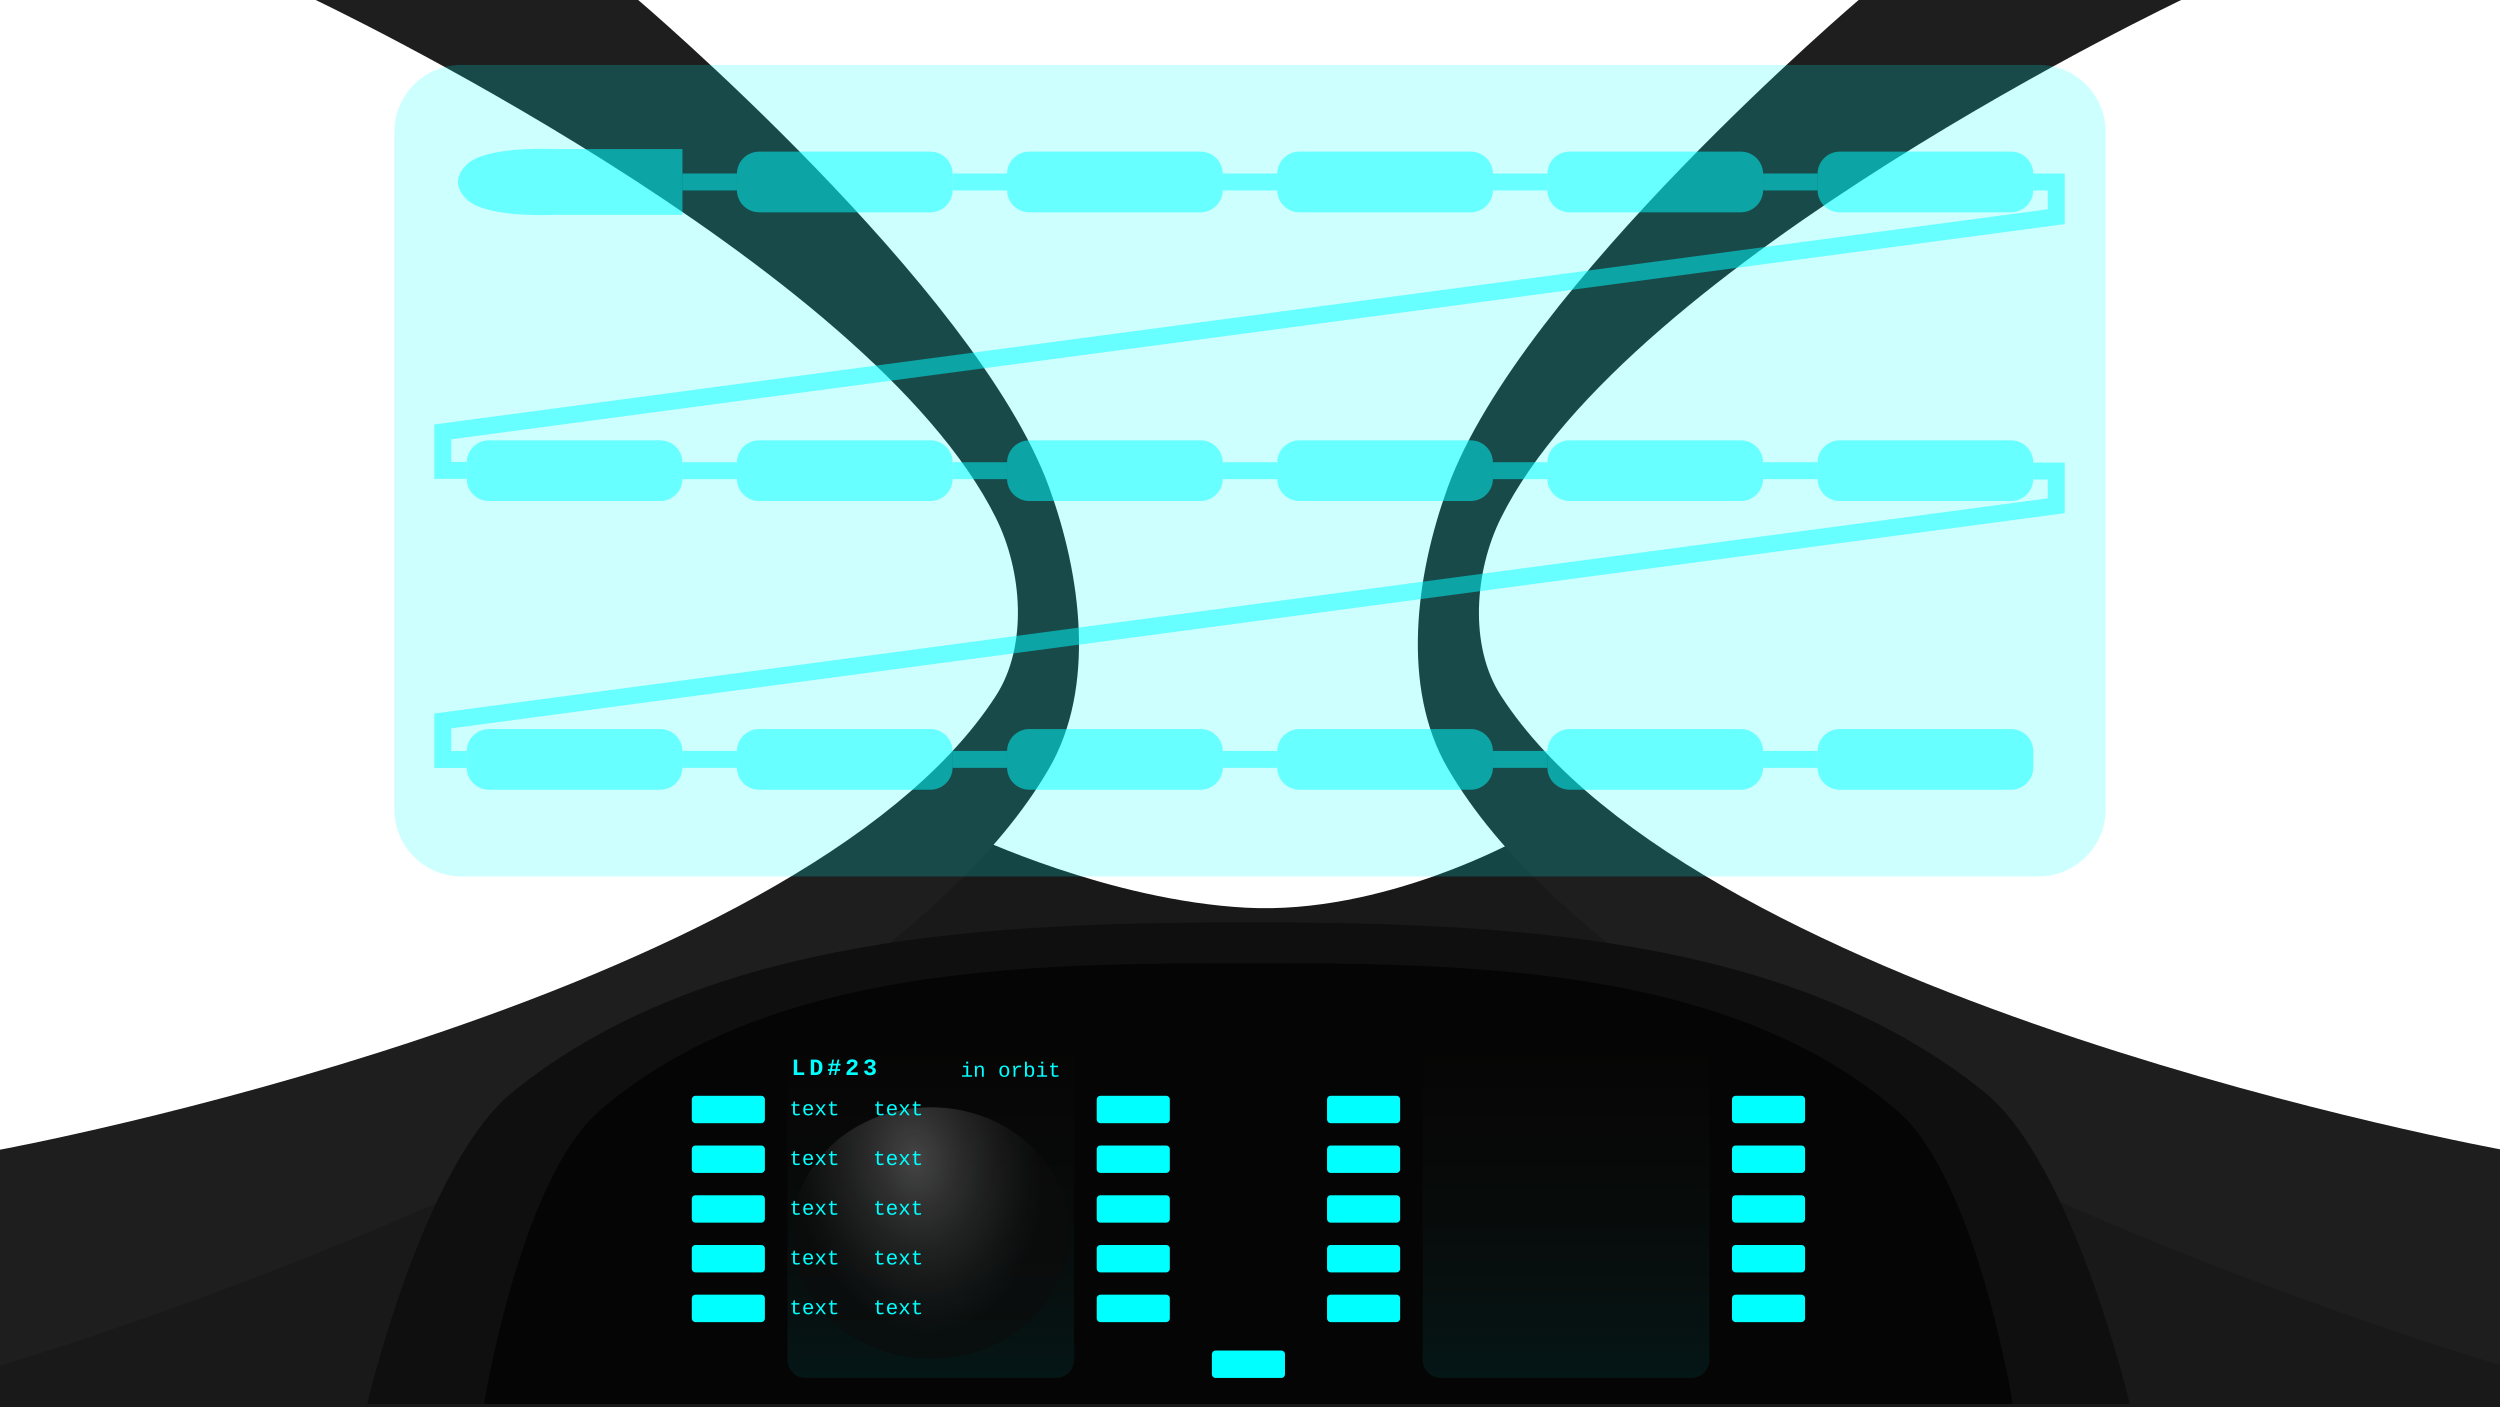
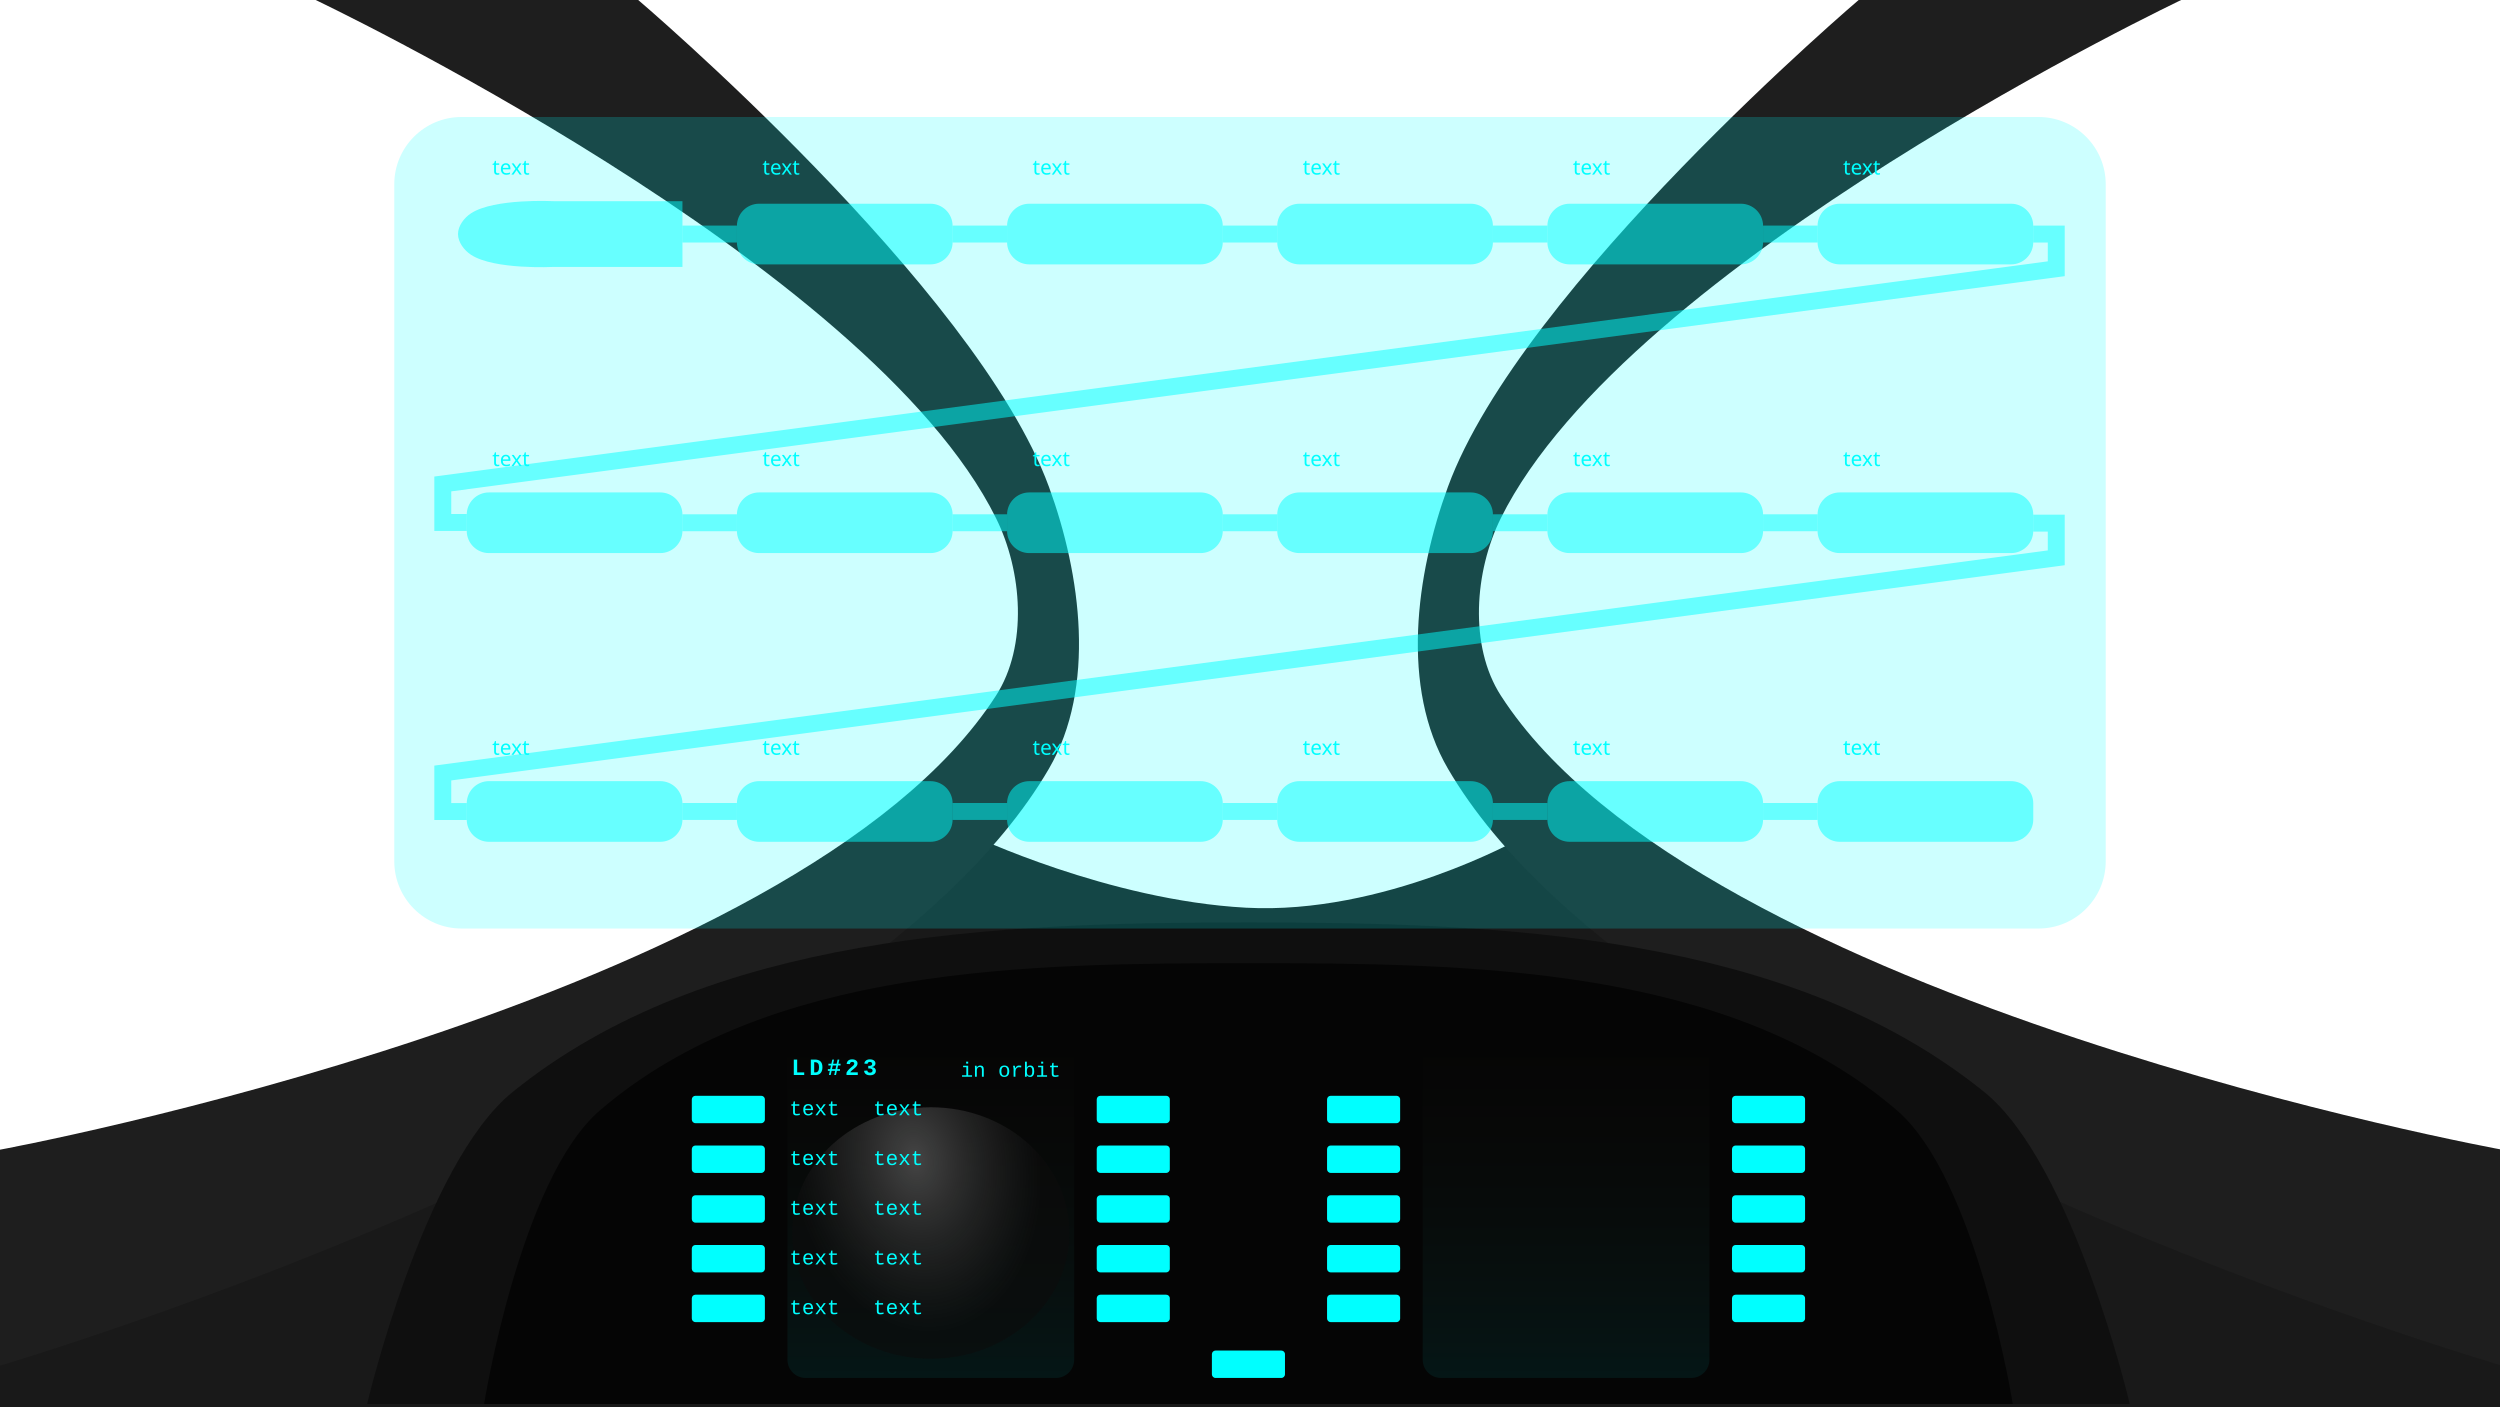
<svg xmlns="http://www.w3.org/2000/svg" xmlns:xlink="http://www.w3.org/1999/xlink" width="1920" height="1080" id="svg2" version="1.1">
  <defs id="defs4">
    <linearGradient id="linearGradient4623">
      <stop style="stop-color:#01ffff;stop-opacity:0.065;" offset="0" id="stop4625" />
      <stop style="stop-color:#908950;stop-opacity:0;" offset="1" id="stop4627" />
    </linearGradient>
    <linearGradient id="linearGradient4251">
      <stop style="stop-color:#000000;stop-opacity:0;" offset="0" id="stop4253" />
      <stop style="stop-color:#000000;stop-opacity:1;" offset="1" id="stop4255" />
    </linearGradient>
    <linearGradient id="linearGradient4205">
      <stop style="stop-color:#c5bd7b;stop-opacity:0;" offset="0" id="stop4207" />
      <stop id="stop4213" offset="0.92" style="stop-color:#c5bd7b;stop-opacity:0;" />
      <stop style="stop-color:#c5bd7b;stop-opacity:1;" offset="0.96" id="stop4215" />
      <stop style="stop-color:#c5bd7b;stop-opacity:0;" offset="1" id="stop4209" />
    </linearGradient>
    <linearGradient id="linearGradient3907">
      <stop style="stop-color:#454545;stop-opacity:1;" offset="0" id="stop3909" />
      <stop style="stop-color:#0c0c0c;stop-opacity:0.618;" offset="1" id="stop3911" />
    </linearGradient>
    <linearGradient id="linearGradient3839">
      <stop style="stop-color:#000000;stop-opacity:1;" offset="0" id="stop3841" />
      <stop style="stop-color:#545454;stop-opacity:1;" offset="1" id="stop3843" />
    </linearGradient>
    <linearGradient id="linearGradient3829">
      <stop style="stop-color:#fffeaf;stop-opacity:1;" offset="0" id="stop3831" />
      <stop id="stop3837" offset="0.773" style="stop-color:#fffeab;stop-opacity:1;" />
      <stop style="stop-color:#fffc29;stop-opacity:0.088;" offset="1" id="stop3833" />
    </linearGradient>
    <linearGradient id="linearGradient3801">
      <stop style="stop-color:#dfd862;stop-opacity:1;" offset="0" id="stop3803" />
      <stop style="stop-color:#000000;stop-opacity:1;" offset="1" id="stop3805" />
    </linearGradient>
    <radialGradient xlink:href="#linearGradient3801-5" id="radialGradient3811-3" cx="735.723" cy="386.787" fx="735.723" fy="386.787" r="280.822" gradientUnits="userSpaceOnUse" gradientTransform="matrix(0.6125018,-1.069118,1.249326,0.7157436,-461.1254,820.8164)" />
    <linearGradient id="linearGradient3801-5">
      <stop style="stop-color:#dfd862;stop-opacity:1;" offset="0" id="stop3803-5" />
      <stop style="stop-color:#000000;stop-opacity:1;" offset="1" id="stop3805-0" />
    </linearGradient>
    <radialGradient xlink:href="#linearGradient4205" id="radialGradient4211" cx="583.868" cy="581.122" fx="583.868" fy="581.122" r="280.822" gradientUnits="userSpaceOnUse" />
    <radialGradient xlink:href="#linearGradient3801-56" id="radialGradient3811-7" cx="735.723" cy="386.787" fx="735.723" fy="386.787" r="280.822" gradientUnits="userSpaceOnUse" gradientTransform="matrix(0.6125018,-1.069118,1.249326,0.7157436,-461.1254,820.8164)" />
    <linearGradient id="linearGradient3801-56">
      <stop style="stop-color:#dfd862;stop-opacity:1;" offset="0" id="stop3803-3" />
      <stop style="stop-color:#000000;stop-opacity:1;" offset="1" id="stop3805-7" />
    </linearGradient>
    <radialGradient xlink:href="#linearGradient4251" id="radialGradient4297" gradientUnits="userSpaceOnUse" gradientTransform="matrix(0.8300282,-0.5668098,0.5100089,0.7468497,-244.4041,397.5394)" cx="590.145" cy="435.201" fx="590.145" fy="435.201" r="280.822" />
    <radialGradient xlink:href="#linearGradient3829" id="radialGradient4299" gradientUnits="userSpaceOnUse" gradientTransform="matrix(1,0,0,1.02058,0,0.01414005)" cx="-179.571" cy="-0.687" fx="-179.571" fy="-0.687" r="208.38" />
    <linearGradient xlink:href="#linearGradient4623-5" id="linearGradient4629-0" x1="595.388" y1="1032.428" x2="595.388" y2="850.23" gradientUnits="userSpaceOnUse" gradientTransform="translate(-356.3143,-4.0714122e-7)" />
    <linearGradient id="linearGradient4623-5">
      <stop style="stop-color:#00ffff;stop-opacity:0.065;" offset="0" id="stop4625-6" />
      <stop style="stop-color:#908950;stop-opacity:0;" offset="1" id="stop4627-0" />
    </linearGradient>
    <linearGradient xlink:href="#linearGradient4623" id="linearGradient4745" gradientUnits="userSpaceOnUse" gradientTransform="translate(-356.3143,-4.0714122e-7)" x1="595.388" y1="1032.428" x2="595.388" y2="850.23" />
    <linearGradient xlink:href="#linearGradient4623-5" id="linearGradient4747" gradientUnits="userSpaceOnUse" gradientTransform="translate(-356.3143,-4.0714122e-7)" x1="595.388" y1="1032.428" x2="595.388" y2="850.23" />
    <linearGradient id="linearGradient3907-2">
      <stop style="stop-color:#454545;stop-opacity:1;" offset="0" id="stop3909-1" />
      <stop style="stop-color:#0c0c0c;stop-opacity:0.618;" offset="1" id="stop3911-2" />
    </linearGradient>
    <linearGradient xlink:href="#linearGradient4623-4" id="linearGradient4745-7" gradientUnits="userSpaceOnUse" gradientTransform="translate(-356.3143,-4.0714122e-7)" x1="595.388" y1="1032.428" x2="595.388" y2="850.23" />
    <linearGradient id="linearGradient4623-4">
      <stop style="stop-color:#00ffff;stop-opacity:0.065;" offset="0" id="stop4625-0" />
      <stop style="stop-color:#908950;stop-opacity:0;" offset="1" id="stop4627-8" />
    </linearGradient>
    <linearGradient id="linearGradient3907-2-3">
      <stop style="stop-color:#454545;stop-opacity:1;" offset="0" id="stop3909-1-2" />
      <stop style="stop-color:#0c0c0c;stop-opacity:0.618;" offset="1" id="stop3911-2-9" />
    </linearGradient>
    <radialGradient xlink:href="#linearGradient3907-2-3-4" id="radialGradient4323-4-2-3" gradientUnits="userSpaceOnUse" gradientTransform="matrix(0.5852774,-0.6163432,0.6898298,0.6550599,-359.764,421.7046)" cx="309.559" cy="671.099" fx="309.559" fy="671.099" r="72.226" />
    <linearGradient id="linearGradient3907-2-3-4">
      <stop style="stop-color:#454545;stop-opacity:1;" offset="0" id="stop3909-1-2-6" />
      <stop style="stop-color:#0c0c0c;stop-opacity:0.618;" offset="1" id="stop3911-2-9-9" />
    </linearGradient>
    <linearGradient y2="850.23" x2="595.388" y1="1032.428" x1="595.388" gradientTransform="translate(-356.3143,-4.0714122e-7)" gradientUnits="userSpaceOnUse" id="linearGradient4821-1" xlink:href="#linearGradient4623-4-6" />
    <linearGradient id="linearGradient4623-4-6">
      <stop style="stop-color:#00ffff;stop-opacity:0.065;" offset="0" id="stop4625-0-5" />
      <stop style="stop-color:#908950;stop-opacity:0;" offset="1" id="stop4627-8-4" />
    </linearGradient>
    <linearGradient y2="850.23" x2="595.388" y1="1032.428" x1="595.388" gradientTransform="translate(-356.3143,-4.0714122e-7)" gradientUnits="userSpaceOnUse" id="linearGradient4946" xlink:href="#linearGradient4623-4-6" />
    <radialGradient xlink:href="#linearGradient4205" id="radialGradient5015" gradientUnits="userSpaceOnUse" cx="583.868" cy="581.122" fx="583.868" fy="581.122" r="280.822" />
    <filter id="filter5031" x="-0.105" width="1.21" y="-0.14" height="1.279">
      <feGaussianBlur stdDeviation="29.223" id="feGaussianBlur5033" />
    </filter>
    <filter id="filter5037" x="-0.131" width="1.262" y="-0.111" height="1.221">
      <feGaussianBlur stdDeviation="28.399" id="feGaussianBlur5039" />
    </filter>
    <filter id="filter5043" x="-0.102" width="1.204" y="-0.146" height="1.292">
      <feGaussianBlur stdDeviation="30.009" id="feGaussianBlur5045" />
    </filter>
    <filter id="filter5049" x="-0.15" width="1.299" y="-0.1" height="1.2">
      <feGaussianBlur stdDeviation="31.626" id="feGaussianBlur5051" />
    </filter>
    <radialGradient xlink:href="#linearGradient3907-2-3-4" id="radialGradient5861" gradientUnits="userSpaceOnUse" gradientTransform="matrix(0.5852774,-0.6163432,0.6898298,0.6550599,-359.764,421.7046)" cx="309.559" cy="671.099" fx="309.559" fy="671.099" r="72.226" />
    <radialGradient xlink:href="#linearGradient3907-2-3-4" id="radialGradient5875" gradientUnits="userSpaceOnUse" gradientTransform="matrix(0.5852774,-0.6163432,0.6898298,0.6550599,-359.764,421.7046)" cx="309.559" cy="671.099" fx="309.559" fy="671.099" r="72.226" />
    <radialGradient xlink:href="#linearGradient3907-2-3-4" id="radialGradient5889" gradientUnits="userSpaceOnUse" gradientTransform="matrix(0.5852774,-0.6163432,0.6898298,0.6550599,-359.764,421.7046)" cx="309.559" cy="671.099" fx="309.559" fy="671.099" r="72.226" />
  </defs>
  <g id="layer2" transform="translate(0,312)" style="display:none">
    <g id="planet">
      <path transform="matrix(2.174671,0,0,2.174671,-321.1495,-589.9216)" d="m 864.691,581.122 a 280.822,280.822 0 1 1 -561.645,0 280.822,280.822 0 1 1 561.645,0 z" id="surface" style="fill:#908950;fill-opacity:1;fill-rule:nonzero;stroke:none" />
      <path transform="matrix(2.273364,0,0,2.273364,-378.7734,-647.2745)" d="m 864.691,581.122 a 280.822,280.822 0 1 1 -561.645,0 280.822,280.822 0 1 1 561.645,0 z" id="atmosphere" style="fill:url(#radialGradient5015);fill-opacity:1;fill-rule:nonzero;stroke:none" />
      <g id="surfaceshade">
        <path transform="translate(0,-312)" id="path5029" d="M 985.714,725.714 C 1011.393,680.993 1088.546,733.694 1140,737.143 c 47.598,3.191 115.092,47.364 142.857,8.571 26.351,-36.817 -20.989,-92.198 -51.428,-125.714 -41.243,-45.412 -102.156,-76.843 -162.857,-85.714 -58.586,-8.562 -124.668,1.979 -174.286,34.286 -38.969,25.373 -60.706,71.976 -80,114.286 -21.181,46.446 -11.992,104.149 -37.143,148.571 -9.954,17.581 -27.194,30.096 -42.857,42.857 -33.585,27.362 -95.441,30.146 -108.571,71.429 -7.13,22.416 7.775,50.5 25.714,65.714 24.502,20.781 62.703,25.892 94.286,20 25.708,-4.796 45.225,-26.606 65.714,-42.857 23.749,-18.836 41.951,-44.039 65.714,-62.857 17.81,-14.103 37.063,-26.517 57.143,-37.143 28.297,-14.974 57.186,-30.828 88.571,-37.143 50.418,-10.144 141.019,49.688 154.286,0 11.336,-42.457 -74.025,-48.103 -114.286,-65.714 -14.627,-6.398 -32.868,-4.807 -45.714,-14.286 -14.88,-10.979 -40.636,-29.678 -31.429,-45.714 z" style="fill:#ddd8b3;fill-opacity:0.196;stroke:none;filter:url(#filter5031)" />
        <path transform="translate(0,-312)" id="path5035" d="m 597.143,1248.571 c -3.476,37.984 -22.99,80.279 -5.714,114.286 16.51,32.499 61.926,38.59 91.429,60 19.742,14.326 33.152,41.302 57.143,45.714 27.548,5.066 53.441,-16.815 80,-25.714 41.125,-13.78 80.094,-35.612 122.857,-42.857 36.621,-6.204 79.157,18.389 111.429,0 25.97,-14.798 36.516,-48.703 45.714,-77.143 3.237,-10.009 6.438,-21.537 2.857,-31.428 -6.878,-18.996 -25.187,-33.063 -42.857,-42.857 -22.227,-12.319 -51.282,-6.343 -74.286,-17.143 -22.76,-10.685 -43.313,-26.906 -60,-45.714 -24.933,-28.102 -43.608,-62.098 -57.143,-97.143 -8.412,-21.78 -7.271,-46.302 -14.286,-68.571 -15.253,-48.426 -22.241,-106.059 -60,-140 C 775.018,862.681 743.252,845.716 720,857.143 c -14.606,7.178 -16.004,29.48 -17.143,45.714 -2.458,35.036 18.001,68.072 22.857,102.857 4.485,32.125 18.127,67.175 5.714,97.143 -13.166,31.786 -49.907,47.55 -77.143,68.572 -16.31,12.588 -40.525,16.804 -51.429,34.286 -7.627,12.229 -4.401,28.505 -5.714,42.857 z" style="fill:#ddd8b3;fill-opacity:0.196;stroke:none;filter:url(#filter5037)" />
        <path transform="translate(0,-312)" id="path5041" d="m 518.571,604.286 0,0 c 0,0 -50.769,37.596 -72.857,60 -10.704,10.856 -19.725,23.298 -28.571,35.714 -12.418,17.431 -29.101,33.521 -34.286,54.286 -6.246,25.017 -2.363,52.656 5.714,77.143 10.057,30.487 28.47,58.99 51.429,81.429 9.929,9.704 21.895,22.754 35.714,21.429 31.217,-2.994 67.597,-31.589 70,-62.857 2.593,-33.74 -63.571,-44.739 -64.286,-78.571 C 480.976,771.433 506.248,757.862 520,741.429 c 18.38,-21.963 34.661,-47.094 58.571,-62.857 27.038,-17.824 60.791,-22.363 91.429,-32.857 42.169,-14.444 82.617,-39.359 127.143,-41.429 15.117,-0.703 29.187,8.971 44.286,10 27.657,1.885 57.031,2.932 82.857,-7.143 24.668,-9.623 41.301,-33.194 62.857,-48.571 32.471,-23.164 101.72,-25.865 100,-65.714 -1.167,-27.034 -45.904,-29.589 -71.429,-38.571 -22.378,-7.876 -46.276,-12.863 -70,-12.857 -55.199,0.014 -115.884,1.009 -162.857,30 -22.855,14.106 -28.642,46.281 -48.571,64.286 -11.575,10.457 -24.849,20.577 -40,24.286 -28.275,6.922 -58.136,-3.264 -87.143,-5.714 -13.834,-1.169 -28.517,-9.388 -41.429,-4.286 -22.289,8.807 -47.143,54.286 -47.143,54.286 z" style="fill:#ddd8b3;fill-opacity:0.196;stroke:none;filter:url(#filter5043)" />
        <path transform="translate(0,-312)" id="path5047" d="m 1072.857,1031.429 c 21.439,45.91 -68.397,92.373 -55.714,141.429 8.806,34.06 61.281,38.303 81.428,67.143 15.611,22.346 9.669,56.22 27.143,77.143 22.83,27.336 57.263,51.617 92.857,52.857 53.853,1.876 102.196,-38.223 145.714,-70 38.63,-28.207 69.107,-66.605 98.571,-104.286 13.588,-17.378 30.761,-34.218 35.714,-55.714 5.491,-23.829 11.266,-58.559 -8.571,-72.857 -20.91,-15.072 -55.287,-0.01 -75.714,15.714 -24.472,18.832 -16.358,64.829 -41.429,82.857 -24.986,17.968 -64.692,28.1 -91.428,12.857 -26.89,-15.33 -43.755,-55.825 -35.714,-85.714 14.3,-53.159 83.532,-72.864 131.429,-100 29.005,-16.433 69.166,-13.69 92.857,-37.143 12.443,-12.318 18.311,-31.144 20,-48.571 3.513,-36.252 -11.283,-72.163 -21.429,-107.143 -1.847,-6.37 -4.014,-12.723 -7.143,-18.571 -15.955,-29.823 -34.212,-59.393 -58.572,-82.857 -37.67,-36.285 -80.235,-74.997 -131.429,-85.714 -17.011,-3.561 -34.494,4.664 -51.429,8.571 -44.043,10.163 -115.909,-4.377 -130,38.571 -6.146,18.732 17.691,39.154 35.714,47.143 29.718,13.173 64.748,-5.872 97.143,-8.571 24.276,-2.023 50.261,-14.817 72.857,-5.714 26.594,10.713 53.193,35.889 57.143,64.286 4.372,31.431 -23.495,59.534 -41.428,85.714 -11.043,16.122 -20.852,38.959 -40,42.857 -32.17,6.549 -60.548,-54.504 -90,-40 -27.25,13.42 -0.665,66.401 -21.429,88.571 -10.913,11.652 -30.503,9.437 -45.714,14.286 -38.165,12.165 -90.742,4.736 -114.286,37.143 -4.198,5.779 -4.177,15.634 0,21.429 14.968,20.767 62.026,1.091 72.857,24.286 z" style="fill:#ddd8b3;fill-opacity:0.196;stroke:none;filter:url(#filter5049)" />
      </g>
      <path transform="matrix(2.336169,0,0,2.336169,-415.4432,-683.7718)" d="m 864.691,581.122 a 280.822,280.822 0 1 1 -561.645,0 280.822,280.822 0 1 1 561.645,0 z" id="planetshade" style="fill:url(#radialGradient4297);fill-opacity:1;fill-rule:nonzero;stroke:none" />
    </g>
    <path style="fill:url(#radialGradient4299);fill-opacity:1;fill-rule:nonzero;stroke:none" id="sun" d="m 13.891,74.442 c -2.712,7.878 -15.572,49.318 -20.692,56.428 -5.12,7.11 1.727,-12.317 -4.378,-6.044 -6.105,6.274 -30.858,17.03 -37.499,22.909 -6.641,5.879 -10.188,27.303 -17.42,32.494 -7.232,5.19 -20.202,-7.533 -27.771,-3.018 -7.569,4.515 -27.758,-1.945 -35.947,0.565 -8.189,2.51 -21.461,37.304 -29.838,38.435 -8.377,1.131 -9.657,-28.446 -18.258,-29.291 -8.601,-0.846 -19.199,5.609 -27.813,4.478 -8.615,-1.132 -26.988,8.055 -35.301,5.731 -8.313,-2.324 -11.024,-12.568 -19.42,-15.232 -8.396,-2.665 -3.532,-9.613 -11.503,-13.099 -7.971,-3.486 -25.585,3.155 -32.143,-2.707 -6.558,-5.862 -8.822,-23.937 -15.536,-29.436 -6.714,-5.499 -23.986,-1.158 -28.148,-8.358 -4.162,-7.2 -8.954,-17.029 -12.448,-24.698 -3.494,-7.669 -2.288,-18.417 -4.644,-26.902 -2.356,-8.485 -22.605,-22.676 -24.661,-30.76 -2.055,-8.084 1.527,-12.328 1.197,-20.815 -0.33,-8.488 3.77,-37.168 3.276,-45.495 -0.494,-8.327 10.965,-24.18 12.486,-32.591 1.521,-8.41 -0.014,-4.422 2.922,-12.405 2.936,-7.983 4.371,-30.141 8.172,-38.089 3.801,-7.948 20.449,-5.354 24.712,-12.786 4.263,-7.432 -20.388,-9.081 -14.539,-15.001 5.849,-5.92 49.454,-28.292 55.077,-34.423 5.623,-6.131 -14.071,-14.187 -7.586,-19.515 6.486,-5.328 28.413,8.986 35.961,5.095 7.548,-3.891 34.452,-4.632 43.149,-6.245 8.697,-1.613 -9.701,-10.757 -1.389,-12.179 8.312,-1.422 33.461,-15.839 42.181,-15.955 8.719,-0.116 27.873,4.796 36.263,5.061 8.39,0.265 1.536,10.101 9.817,12.127 8.281,2.026 34.462,-10.07 42.084,-6.417 7.621,3.653 29.319,25.407 36.725,30.148 7.406,4.741 1.891,-2.281 8.889,3.059 6.998,5.34 27.456,3.928 33.534,10.203 6.078,6.275 -5.776,39.844 -0.925,46.921 4.851,7.076 28.904,2.204 33.483,9.676 4.578,7.472 -3.972,6.232 0.081,13.96 4.053,7.728 -9.331,17.7 -6.92,25.697 2.411,7.996 10.712,26.338 11.201,34.939 0.489,8.601 -0.054,31.297 -0.652,39.771 -0.599,8.474 13.781,29.869 11.824,38.382 -1.957,8.513 -9.878,-8.891 -12.204,-0.725 -2.326,8.166 -2.684,18.229 -5.396,26.107 z" transform="matrix(0.6106784,0,0,0.6106784,467.76,-201.7829)" />
  </g>
  <g id="layer1" transform="translate(0,27.63782)" style="display:inline">
    <path style="fill:#191919;fill-opacity:1;stroke:none" d="M -0.372,943.096 659.302,674.962 745.903,613.62 c 0,0 105.196,50.134 210.992,55.855 105.796,5.721 210.386,-53.049 210.386,-53.049 l 78.582,58.536 674.74,280.874 1.071,104.811 -1923.349,0 z" id="path3796" />
    <path style="fill:#1e1e1e;fill-opacity:1;stroke:none" d="m 240.33,-28.642 c 0,0 427.012,202.105 524.605,398.921 20.186,40.709 24.584,98.102 0,136.316 C 613.158,742.525 -0.937,855.5 -0.937,855.5 l 0,165.965 c 0,0 651.004,-191.393 806.506,-458.74 36.285,-62.382 24.797,-148.729 0,-216.502 C 749.3,192.429 488.509,-29.066 488.509,-29.066 z" id="path2989" />
    <path style="fill:#1e1e1e;fill-opacity:1;stroke:none" d="m 1677.264,-28.642 c 0,0 -427.012,202.105 -524.605,398.921 -20.186,40.709 -24.621,98.126 0,136.316 152.667,236.801 769.872,348.905 769.872,348.905 l 0,165.965 c 0,0 -654.136,-190.557 -810.506,-458.74 -36.351,-62.344 -24.797,-148.729 0,-216.502 56.269,-153.794 317.06,-375.289 317.06,-375.289 z" id="path2989-3" />
    <g id="g3919" transform="matrix(1.403256,0,0,1.403256,240.3303,-426.0992)">
      <g id="g3915">
        <path style="fill:#0f0f0f;fill-opacity:1;stroke:none" d="m 512,788.787 c -137.762,0 -295.648,6.156 -402.725,92.832 -48.812,39.512 -79.627,170.743 -79.627,170.743 l 964.705,0 c 0,0 -30.816,-131.232 -79.627,-170.743 C 807.648,794.943 649.762,788.787 512,788.787 z" id="path3863" />
        <path style="fill:#050505;fill-opacity:1;stroke:none" d="m 512,811.097 c -121.298,0 -262.808,1.537 -354.876,80.51 -43.726,37.506 -63.448,160.755 -63.448,160.755 l 836.648,0 c 0,0 -19.723,-123.249 -63.448,-160.755 C 774.808,812.634 633.298,811.097 512,811.097 z" id="path3863-7" />
      </g>
      <rect ry="2" rx="2" y="1023.11" x="492" height="15" width="40" id="menubutton" style="fill:#00ffff;fill-opacity:1;fill-rule:nonzero;stroke:none;display:inline" />
      <g id="leftdisplay" transform="translate(20.62273,2.512385)">
        <rect ry="10" rx="10" y="850.592" x="239.074" height="185.005" width="156.93" id="leftdisplayback" style="fill:url(#linearGradient4745);fill-opacity:1;fill-rule:nonzero;stroke:none" />
        <g id="spacedisplaymode" transform="translate(5.6716613e-6,3.9143887e-5)">
          <path style="fill:url(#radialGradient5889);fill-opacity:1;fill-rule:nonzero;stroke:none" id="path3905" d="m 364.665,698.299 c 0,26.221 -32.337,47.477 -72.226,47.477 -39.889,0 -72.226,-21.256 -72.226,-47.477 0,-26.221 32.337,-47.477 72.226,-47.477 39.889,0 72.226,21.256 72.226,47.477 z" transform="matrix(1.050801,0,0,1.449115,10.24432,-55.67172)" />
          <text id="text3925" y="869.796" x="241.226" style="font-size:12.827px;font-style:normal;font-variant:normal;font-weight:bold;font-stretch:normal;line-height:125%;letter-spacing:0px;word-spacing:0px;fill:#000000;fill-opacity:1;stroke:none;font-family:Courier New;-inkscape-font-specification:Courier New Bold" xml:space="preserve">
            <tspan style="font-size:12.827px;font-weight:bold;letter-spacing:2.102px;fill:#00ffff;-inkscape-font-specification:Courier New Bold" y="869.796" x="241.226" id="tspan3927">LD#23</tspan>
          </text>
          <text id="text3931" y="870.741" x="333.841" style="font-size:11.402px;font-style:normal;font-variant:normal;font-weight:normal;font-stretch:normal;line-height:125%;letter-spacing:0px;word-spacing:0px;fill:#000000;fill-opacity:1;stroke:none;font-family:Courier New;-inkscape-font-specification:Courier New" xml:space="preserve">
            <tspan style="font-size:11.402px;fill:#00ffff" y="870.741" x="333.841" id="tspan3933">in orbit</tspan>
          </text>
        </g>
        <g id="leftbuttons" transform="translate(-14.68396,-1.294853)" style="display:inline">
          <rect style="fill:#00ffff;fill-opacity:1;fill-rule:nonzero;stroke:none" id="leftleftbutton2" width="40" height="15" x="201.414" y="909.672" rx="2" ry="2" />
          <rect style="fill:#00ffff;fill-opacity:1;fill-rule:nonzero;stroke:none" id="leftrightbutton2" width="40" height="15" x="423.033" y="909.672" rx="2" ry="2" />
          <rect style="fill:#00ffff;fill-opacity:1;fill-rule:nonzero;stroke:none" id="leftleftbutton3" width="40" height="15" x="201.414" y="936.89" rx="2" ry="2" />
          <rect style="fill:#00ffff;fill-opacity:1;fill-rule:nonzero;stroke:none" id="leftrightbutton3" width="40" height="15" x="423.033" y="936.89" rx="2" ry="2" />
          <rect style="fill:#00ffff;fill-opacity:1;fill-rule:nonzero;stroke:none" id="leftleftbutton4" width="40" height="15" x="201.414" y="964.107" rx="2" ry="2" />
          <rect style="fill:#00ffff;fill-opacity:1;fill-rule:nonzero;stroke:none" id="leftrightbutton4" width="40" height="15" x="423.033" y="964.107" rx="2" ry="2" />
          <rect style="fill:#00ffff;fill-opacity:1;fill-rule:nonzero;stroke:none" id="leftleftbutton5" width="40" height="15" x="201.414" y="991.324" rx="2" ry="2" />
          <rect style="fill:#00ffff;fill-opacity:1;fill-rule:nonzero;stroke:none" id="leftrightbutton5" width="40" height="15" x="423.033" y="991.324" rx="2" ry="2" />
          <rect style="fill:#00ffff;fill-opacity:1;fill-rule:nonzero;stroke:none;display:inline" id="leftleftbutton1" width="40" height="15" x="201.414" y="882.455" rx="2" ry="2" />
          <rect style="fill:#00ffff;fill-opacity:1;fill-rule:nonzero;stroke:none;display:inline" id="leftrightbutton1" width="40" height="15" x="423.033" y="882.455" rx="2" ry="2" />
          <text xml:space="preserve" style="font-size:28.505px;font-style:normal;font-weight:normal;line-height:125%;letter-spacing:0px;word-spacing:0px;fill:#000000;fill-opacity:1;stroke:none;font-family:Sans" x="254.853" y="893.12" id="leftleftbutton1text">
            <tspan id="tspan5896" x="254.853" y="893.12" style="font-size:11.402px;fill:#00ffff;font-family:Courier New;-inkscape-font-specification:Courier New">text</tspan>
          </text>
          <text id="leftleftbutton2text" y="920.337" x="254.853" style="font-size:28.505px;font-style:normal;font-weight:normal;line-height:125%;letter-spacing:0px;word-spacing:0px;fill:#000000;fill-opacity:1;stroke:none;font-family:Sans" xml:space="preserve">
            <tspan style="font-size:11.402px;fill:#00ffff;font-family:Courier New;-inkscape-font-specification:Courier New" y="920.337" x="254.853" id="tspan5900">text</tspan>
          </text>
          <text xml:space="preserve" style="font-size:28.505px;font-style:normal;font-weight:normal;line-height:125%;letter-spacing:0px;word-spacing:0px;fill:#000000;fill-opacity:1;stroke:none;font-family:Sans" x="254.853" y="947.555" id="leftleftbutton3text">
            <tspan id="tspan5904" x="254.853" y="947.555" style="font-size:11.402px;fill:#00ffff;font-family:Courier New;-inkscape-font-specification:Courier New">text</tspan>
          </text>
          <text id="leftleftbutton4text" y="974.772" x="254.853" style="font-size:28.505px;font-style:normal;font-weight:normal;line-height:125%;letter-spacing:0px;word-spacing:0px;fill:#000000;fill-opacity:1;stroke:none;font-family:Sans" xml:space="preserve">
            <tspan style="font-size:11.402px;fill:#00ffff;font-family:Courier New;-inkscape-font-specification:Courier New" y="974.772" x="254.853" id="tspan5908">text</tspan>
          </text>
          <text xml:space="preserve" style="font-size:28.505px;font-style:normal;font-weight:normal;line-height:125%;letter-spacing:0px;word-spacing:0px;fill:#000000;fill-opacity:1;stroke:none;font-family:Sans" x="254.853" y="1001.989" id="leftleftbutton5text">
            <tspan id="tspan5912" x="254.853" y="1001.989" style="font-size:11.402px;fill:#00ffff;font-family:Courier New;-inkscape-font-specification:Courier New">text</tspan>
          </text>
          <text id="leftrightbutton1text" y="893.12" x="409.588" style="font-size:28.505px;font-style:normal;font-weight:normal;text-align:end;line-height:125%;letter-spacing:0px;word-spacing:0px;text-anchor:end;fill:#000000;fill-opacity:1;stroke:none;font-family:Sans" xml:space="preserve">
            <tspan style="font-size:11.402px;text-align:end;text-anchor:end;fill:#00ffff;font-family:Courier New;-inkscape-font-specification:Courier New" y="893.12" x="409.588" id="tspan5934">text</tspan>
          </text>
          <text xml:space="preserve" style="font-size:28.505px;font-style:normal;font-weight:normal;text-align:end;line-height:125%;letter-spacing:0px;word-spacing:0px;text-anchor:end;fill:#000000;fill-opacity:1;stroke:none;font-family:Sans" x="409.588" y="920.337" id="leftrightbutton2text">
            <tspan id="tspan5938" x="409.588" y="920.337" style="font-size:11.402px;text-align:end;text-anchor:end;fill:#00ffff;font-family:Courier New;-inkscape-font-specification:Courier New">text</tspan>
          </text>
          <text id="leftrightbutton3text" y="947.555" x="409.588" style="font-size:28.505px;font-style:normal;font-weight:normal;text-align:end;line-height:125%;letter-spacing:0px;word-spacing:0px;text-anchor:end;fill:#000000;fill-opacity:1;stroke:none;font-family:Sans" xml:space="preserve">
            <tspan style="font-size:11.402px;text-align:end;text-anchor:end;fill:#00ffff;font-family:Courier New;-inkscape-font-specification:Courier New" y="947.555" x="409.588" id="tspan5942">text</tspan>
          </text>
          <text xml:space="preserve" style="font-size:28.505px;font-style:normal;font-weight:normal;text-align:end;line-height:125%;letter-spacing:0px;word-spacing:0px;text-anchor:end;fill:#000000;fill-opacity:1;stroke:none;font-family:Sans" x="409.588" y="974.772" id="leftrightbutton4text">
            <tspan id="tspan5946" x="409.588" y="974.772" style="font-size:11.402px;text-align:end;text-anchor:end;fill:#00ffff;font-family:Courier New;-inkscape-font-specification:Courier New">text</tspan>
          </text>
          <text id="leftrightbutton5text" y="1001.989" x="409.588" style="font-size:28.505px;font-style:normal;font-weight:normal;text-align:end;line-height:125%;letter-spacing:0px;word-spacing:0px;text-anchor:end;fill:#000000;fill-opacity:1;stroke:none;font-family:Sans" xml:space="preserve">
            <tspan style="font-size:11.402px;text-align:end;text-anchor:end;fill:#00ffff;font-family:Courier New;-inkscape-font-specification:Courier New" y="1001.989" x="409.588" id="tspan5950">text</tspan>
          </text>
        </g>
      </g>
      <g transform="translate(368.2986,2.512385)" style="display:inline" id="rightdisplay">
        <g id="rightbuttons" transform="translate(-14.68396,-1.294853)" style="display:inline">
          <rect style="fill:#00ffff;fill-opacity:1;fill-rule:nonzero;stroke:none" id="rightleftbutton2" width="40" height="15" x="201.414" y="909.672" rx="2" ry="2" />
          <rect style="fill:#00ffff;fill-opacity:1;fill-rule:nonzero;stroke:none" id="rightrightbutton2" width="40" height="15" x="423.033" y="909.672" rx="2" ry="2" />
          <rect style="fill:#00ffff;fill-opacity:1;fill-rule:nonzero;stroke:none" id="rightleftbutton3" width="40" height="15" x="201.414" y="936.89" rx="2" ry="2" />
          <rect style="fill:#00ffff;fill-opacity:1;fill-rule:nonzero;stroke:none" id="rightrightbutton3" width="40" height="15" x="423.033" y="936.89" rx="2" ry="2" />
          <rect style="fill:#00ffff;fill-opacity:1;fill-rule:nonzero;stroke:none" id="rightleftbutton4" width="40" height="15" x="201.414" y="964.107" rx="2" ry="2" />
          <rect style="fill:#00ffff;fill-opacity:1;fill-rule:nonzero;stroke:none" id="rightrightbutton4" width="40" height="15" x="423.033" y="964.107" rx="2" ry="2" />
          <rect style="fill:#00ffff;fill-opacity:1;fill-rule:nonzero;stroke:none" id="rightleftbutton5" width="40" height="15" x="201.414" y="991.324" rx="2" ry="2" />
          <rect style="fill:#00ffff;fill-opacity:1;fill-rule:nonzero;stroke:none" id="rightrightbutton5" width="40" height="15" x="423.033" y="991.324" rx="2" ry="2" />
          <rect style="fill:#00ffff;fill-opacity:1;fill-rule:nonzero;stroke:none;display:inline" id="rightleftbutton1" width="40" height="15" x="201.414" y="882.455" rx="2" ry="2" />
          <rect style="fill:#00ffff;fill-opacity:1;fill-rule:nonzero;stroke:none;display:inline" id="rightrightbutton1" width="40" height="15" x="423.033" y="882.455" rx="2" ry="2" />
        </g>
        <rect ry="10" rx="10" y="850.592" x="239.074" height="185.005" width="156.93" id="rightdisplayback" style="fill:url(#linearGradient4747);fill-opacity:1;fill-rule:nonzero;stroke:none" />
      </g>
    </g>
  </g>
  <g id="layer3" style="display:inline">
-     <g id="g6014" transform="translate(20.0531,-20)">
+     <g id="g6014" transform="translate(20.0531,20)">
      <rect ry="51.675" rx="51.675" y="69.847" x="282.753" height="623.264" width="1314.388" id="rect5952" style="fill:#00ffff;fill-opacity:0.196;stroke:none" />
      <g transform="translate(-22.2231,-2.525356)" id="g5994">
-         <rect ry="17.083" rx="17.083" y="138.98" x="568.11" height="46.593" width="165.665" id="rect5958" style="fill:#00ffff;fill-opacity:0.498;stroke:none" />
-         <rect style="fill:#00ffff;fill-opacity:0.498;stroke:none" id="rect5960" width="165.665" height="46.593" x="775.595" y="138.98" rx="17.083" ry="17.083" />
-         <rect ry="17.083" rx="17.083" y="138.98" x="983.08" height="46.593" width="165.665" id="rect5962" style="fill:#00ffff;fill-opacity:0.498;stroke:none" />
-         <rect style="fill:#00ffff;fill-opacity:0.498;stroke:none" id="rect5964" width="165.665" height="46.593" x="1190.565" y="138.98" rx="17.083" ry="17.083" />
-         <rect ry="17.083" rx="17.083" y="138.98" x="1398.051" height="46.593" width="165.665" id="rect5966" style="fill:#00ffff;fill-opacity:0.498;stroke:none" />
-         <rect style="fill:#00ffff;fill-opacity:0.498;stroke:none" id="rect5970" width="165.665" height="46.593" x="360.624" y="360.708" rx="17.083" ry="17.083" />
-         <rect ry="17.083" rx="17.083" y="360.708" x="568.11" height="46.593" width="165.665" id="rect5972" style="fill:#00ffff;fill-opacity:0.498;stroke:none" />
-         <rect style="fill:#00ffff;fill-opacity:0.498;stroke:none" id="rect5974" width="165.665" height="46.593" x="775.595" y="360.708" rx="17.083" ry="17.083" />
-         <rect ry="17.083" rx="17.083" y="360.708" x="983.08" height="46.593" width="165.665" id="rect5976" style="fill:#00ffff;fill-opacity:0.498;stroke:none" />
-         <rect style="fill:#00ffff;fill-opacity:0.498;stroke:none" id="rect5978" width="165.665" height="46.593" x="1190.565" y="360.708" rx="17.083" ry="17.083" />
-         <rect ry="17.083" rx="17.083" y="360.708" x="1398.051" height="46.593" width="165.665" id="rect5980" style="fill:#00ffff;fill-opacity:0.498;stroke:none" />
-         <rect style="fill:#00ffff;fill-opacity:0.498;stroke:none" id="rect5982" width="165.665" height="46.593" x="1398.051" y="582.437" rx="17.083" ry="17.083" />
-         <rect ry="17.083" rx="17.083" y="582.437" x="1190.565" height="46.593" width="165.665" id="rect5984" style="fill:#00ffff;fill-opacity:0.498;stroke:none" />
-         <rect style="fill:#00ffff;fill-opacity:0.498;stroke:none" id="rect5986" width="165.665" height="46.593" x="983.08" y="582.437" rx="17.083" ry="17.083" />
-         <rect ry="17.083" rx="17.083" y="582.437" x="775.595" height="46.593" width="165.665" id="rect5988" style="fill:#00ffff;fill-opacity:0.498;stroke:none" />
-         <rect style="fill:#00ffff;fill-opacity:0.498;stroke:none" id="rect5990" width="165.665" height="46.593" x="568.11" y="582.437" rx="17.083" ry="17.083" />
-         <rect ry="17.083" rx="17.083" y="582.437" x="360.624" height="46.593" width="165.665" id="rect5992" style="fill:#00ffff;fill-opacity:0.498;stroke:none" />
+         <text id="module14text" y="562.21" x="587.68" style="font-size:16px;font-style:normal;font-weight:normal;line-height:125%;letter-spacing:0px;word-spacing:0px;fill:#000000;fill-opacity:1;stroke:none;font-family:Sans" xml:space="preserve">
+           <tspan style="fill:#00ffff;fill-opacity:1" y="562.21" x="587.68" id="tspan6131">text</tspan>
+         </text>
+         <rect ry="17.083" rx="17.083" y="138.98" x="568.11" height="46.593" width="165.665" id="module2" style="fill:#00ffff;fill-opacity:0.498;stroke:none" />
+         <rect style="fill:#00ffff;fill-opacity:0.498;stroke:none" id="module3" width="165.665" height="46.593" x="775.595" y="138.98" rx="17.083" ry="17.083" />
+         <rect ry="17.083" rx="17.083" y="138.98" x="983.08" height="46.593" width="165.665" id="module4" style="fill:#00ffff;fill-opacity:0.498;stroke:none" />
+         <rect style="fill:#00ffff;fill-opacity:0.498;stroke:none" id="module5" width="165.665" height="46.593" x="1190.565" y="138.98" rx="17.083" ry="17.083" />
+         <rect ry="17.083" rx="17.083" y="138.98" x="1398.051" height="46.593" width="165.665" id="module6" style="fill:#00ffff;fill-opacity:0.498;stroke:none" />
+         <rect style="fill:#00ffff;fill-opacity:0.498;stroke:none" id="module7" width="165.665" height="46.593" x="360.624" y="360.708" rx="17.083" ry="17.083" />
+         <rect ry="17.083" rx="17.083" y="360.708" x="568.11" height="46.593" width="165.665" id="module8" style="fill:#00ffff;fill-opacity:0.498;stroke:none" />
+         <rect style="fill:#00ffff;fill-opacity:0.498;stroke:none" id="module9" width="165.665" height="46.593" x="775.595" y="360.708" rx="17.083" ry="17.083" />
+         <rect ry="17.083" rx="17.083" y="360.708" x="983.08" height="46.593" width="165.665" id="module10" style="fill:#00ffff;fill-opacity:0.498;stroke:none" />
+         <rect style="fill:#00ffff;fill-opacity:0.498;stroke:none" id="module11" width="165.665" height="46.593" x="1190.565" y="360.708" rx="17.083" ry="17.083" />
+         <rect ry="17.083" rx="17.083" y="360.708" x="1398.051" height="46.593" width="165.665" id="module12" style="fill:#00ffff;fill-opacity:0.498;stroke:none" />
+         <rect style="fill:#00ffff;fill-opacity:0.498;stroke:none" id="module18" width="165.665" height="46.593" x="1398.051" y="582.437" rx="17.083" ry="17.083" />
+         <rect ry="17.083" rx="17.083" y="582.437" x="1190.565" height="46.593" width="165.665" id="module17" style="fill:#00ffff;fill-opacity:0.498;stroke:none" />
+         <rect style="fill:#00ffff;fill-opacity:0.498;stroke:none" id="module16" width="165.665" height="46.593" x="983.08" y="582.437" rx="17.083" ry="17.083" />
+         <rect ry="17.083" rx="17.083" y="582.437" x="775.595" height="46.593" width="165.665" id="module15" style="fill:#00ffff;fill-opacity:0.498;stroke:none" />
+         <rect style="fill:#00ffff;fill-opacity:0.498;stroke:none" id="module14" width="165.665" height="46.593" x="568.11" y="582.437" rx="17.083" ry="17.083" />
+         <rect ry="17.083" rx="17.083" y="582.437" x="360.624" height="46.593" width="165.665" id="module13" style="fill:#00ffff;fill-opacity:0.498;stroke:none" />
        <rect style="fill:#00ffff;fill-opacity:0.498;stroke:none" id="rect6036" width="41.819" height="13" x="526.289" y="155.776" />
        <rect y="155.776" x="733.775" height="13" width="41.819" id="rect6038" style="fill:#00ffff;fill-opacity:0.498;stroke:none" />
        <rect style="fill:#00ffff;fill-opacity:0.498;stroke:none" id="rect6040" width="41.819" height="13" x="941.26" y="155.776" />
        <rect y="155.776" x="1148.745" height="13" width="41.819" id="rect6042" style="fill:#00ffff;fill-opacity:0.498;stroke:none" />
        <rect style="fill:#00ffff;fill-opacity:0.498;stroke:none" id="rect6044" width="41.819" height="13" x="1356.23" y="155.776" />
        <rect y="377.505" x="526.289" height="13" width="41.819" id="rect6046" style="fill:#00ffff;fill-opacity:0.498;stroke:none" />
        <rect style="fill:#00ffff;fill-opacity:0.498;stroke:none" id="rect6048" width="41.819" height="13" x="733.775" y="377.505" />
        <rect y="377.505" x="941.26" height="13" width="41.819" id="rect6050" style="fill:#00ffff;fill-opacity:0.498;stroke:none" />
        <rect style="fill:#00ffff;fill-opacity:0.498;stroke:none" id="rect6052" width="41.819" height="13" x="1148.745" y="377.505" />
        <rect y="377.505" x="1356.23" height="13" width="41.819" id="rect6054" style="fill:#00ffff;fill-opacity:0.498;stroke:none" />
        <rect style="fill:#00ffff;fill-opacity:0.498;stroke:none" id="rect6056" width="41.819" height="13" x="1356.23" y="599.233" />
        <rect y="599.233" x="1148.745" height="13" width="41.819" id="rect6058" style="fill:#00ffff;fill-opacity:0.498;stroke:none" />
        <rect style="fill:#00ffff;fill-opacity:0.498;stroke:none" id="rect6060" width="41.819" height="13" x="941.26" y="599.233" />
        <rect y="599.233" x="733.775" height="13" width="41.819" id="rect6062" style="fill:#00ffff;fill-opacity:0.498;stroke:none" />
        <rect style="fill:#00ffff;fill-opacity:0.498;stroke:none" id="rect6064" width="41.819" height="13" x="526.289" y="599.233" />
        <path style="fill:none;stroke:#00ffff;stroke-width:13;stroke-linecap:butt;stroke-linejoin:miter;stroke-miterlimit:4;stroke-opacity:0.498;stroke-dasharray:none" d="m 1561.549,159.753 17.655,0 0,26.649 -1239.146,165.277 0,29.588 18.394,0.002" id="path6066" transform="translate(2.169998,2.525356)" />
        <path id="path6070" d="m 1563.719,384.279 17.655,0 0,26.649 -1239.146,165.277 0,29.588 18.394,0.002" style="fill:none;stroke:#00ffff;stroke-width:13;stroke-linecap:butt;stroke-linejoin:miter;stroke-miterlimit:4;stroke-opacity:0.498;stroke-dasharray:none" />
-         <path style="fill:#00ffff;fill-opacity:0.498;stroke:none" d="m 427.383,137.026 c 0,0 -45.56,-2.371 -63.469,9.312 -5.253,3.427 -10,9.666 -10,15.938 0,6.272 4.747,12.511 10,15.938 17.909,11.684 63.469,9.312 63.469,9.312 l 98.906,0 0,-50.5 z" id="path6072" />
+         <path style="fill:#00ffff;fill-opacity:0.498;stroke:none" d="m 427.383,137.026 c 0,0 -45.56,-2.371 -63.469,9.312 -5.253,3.427 -10,9.666 -10,15.938 0,6.272 4.747,12.511 10,15.938 17.909,11.684 63.469,9.312 63.469,9.312 l 98.906,0 0,-50.5 z" id="module1" />
+         <text xml:space="preserve" style="font-size:16px;font-style:normal;font-weight:normal;line-height:125%;letter-spacing:0px;word-spacing:0px;fill:#000000;fill-opacity:1;stroke:none;font-family:Sans" x="380.195" y="116.602" id="module1text">
+           <tspan id="tspan6079" x="380.195" y="116.602" style="fill:#00ffff;fill-opacity:1">text</tspan>
+         </text>
+         <text id="module2text" y="116.602" x="587.68" style="font-size:16px;font-style:normal;font-weight:normal;line-height:125%;letter-spacing:0px;word-spacing:0px;fill:#000000;fill-opacity:1;stroke:none;font-family:Sans" xml:space="preserve">
+           <tspan style="fill:#00ffff;fill-opacity:1" y="116.602" x="587.68" id="tspan6083">text</tspan>
+         </text>
+         <text xml:space="preserve" style="font-size:16px;font-style:normal;font-weight:normal;line-height:125%;letter-spacing:0px;word-spacing:0px;fill:#000000;fill-opacity:1;stroke:none;font-family:Sans" x="795.165" y="116.602" id="module3text">
+           <tspan id="tspan6087" x="795.165" y="116.602" style="fill:#00ffff;fill-opacity:1">text</tspan>
+         </text>
+         <text id="module4text" y="116.602" x="1002.65" style="font-size:16px;font-style:normal;font-weight:normal;line-height:125%;letter-spacing:0px;word-spacing:0px;fill:#000000;fill-opacity:1;stroke:none;font-family:Sans" xml:space="preserve">
+           <tspan style="fill:#00ffff;fill-opacity:1" y="116.602" x="1002.65" id="tspan6091">text</tspan>
+         </text>
+         <text xml:space="preserve" style="font-size:16px;font-style:normal;font-weight:normal;line-height:125%;letter-spacing:0px;word-spacing:0px;fill:#000000;fill-opacity:1;stroke:none;font-family:Sans" x="1210.136" y="116.602" id="module5text">
+           <tspan id="tspan6095" x="1210.136" y="116.602" style="fill:#00ffff;fill-opacity:1">text</tspan>
+         </text>
+         <text id="module6text" y="116.602" x="1417.621" style="font-size:16px;font-style:normal;font-weight:normal;line-height:125%;letter-spacing:0px;word-spacing:0px;fill:#000000;fill-opacity:1;stroke:none;font-family:Sans" xml:space="preserve">
+           <tspan style="fill:#00ffff;fill-opacity:1" y="116.602" x="1417.621" id="tspan6099">text</tspan>
+         </text>
+         <text id="module7text" y="340.482" x="380.195" style="font-size:16px;font-style:normal;font-weight:normal;line-height:125%;letter-spacing:0px;word-spacing:0px;fill:#000000;fill-opacity:1;stroke:none;font-family:Sans" xml:space="preserve">
+           <tspan style="fill:#00ffff;fill-opacity:1" y="340.482" x="380.195" id="tspan6103">text</tspan>
+         </text>
+         <text xml:space="preserve" style="font-size:16px;font-style:normal;font-weight:normal;line-height:125%;letter-spacing:0px;word-spacing:0px;fill:#000000;fill-opacity:1;stroke:none;font-family:Sans" x="587.68" y="340.482" id="module8text">
+           <tspan id="tspan6107" x="587.68" y="340.482" style="fill:#00ffff;fill-opacity:1">text</tspan>
+         </text>
+         <text id="module9text" y="340.482" x="795.165" style="font-size:16px;font-style:normal;font-weight:normal;line-height:125%;letter-spacing:0px;word-spacing:0px;fill:#000000;fill-opacity:1;stroke:none;font-family:Sans" xml:space="preserve">
+           <tspan style="fill:#00ffff;fill-opacity:1" y="340.482" x="795.165" id="tspan6111">text</tspan>
+         </text>
+         <text xml:space="preserve" style="font-size:16px;font-style:normal;font-weight:normal;line-height:125%;letter-spacing:0px;word-spacing:0px;fill:#000000;fill-opacity:1;stroke:none;font-family:Sans" x="1002.65" y="340.482" id="module10text">
+           <tspan id="tspan6115" x="1002.65" y="340.482" style="fill:#00ffff;fill-opacity:1">text</tspan>
+         </text>
+         <text id="module11text" y="340.482" x="1210.136" style="font-size:16px;font-style:normal;font-weight:normal;line-height:125%;letter-spacing:0px;word-spacing:0px;fill:#000000;fill-opacity:1;stroke:none;font-family:Sans" xml:space="preserve">
+           <tspan style="fill:#00ffff;fill-opacity:1" y="340.482" x="1210.136" id="tspan6119">text</tspan>
+         </text>
+         <text xml:space="preserve" style="font-size:16px;font-style:normal;font-weight:normal;line-height:125%;letter-spacing:0px;word-spacing:0px;fill:#000000;fill-opacity:1;stroke:none;font-family:Sans" x="1417.621" y="340.482" id="module12text">
+           <tspan id="tspan6123" x="1417.621" y="340.482" style="fill:#00ffff;fill-opacity:1">text</tspan>
+         </text>
+         <text xml:space="preserve" style="font-size:16px;font-style:normal;font-weight:normal;line-height:125%;letter-spacing:0px;word-spacing:0px;fill:#000000;fill-opacity:1;stroke:none;font-family:Sans" x="380.195" y="562.21" id="module13text">
+           <tspan id="tspan6127" x="380.195" y="562.21" style="fill:#00ffff;fill-opacity:1">text</tspan>
+         </text>
+         <text xml:space="preserve" style="font-size:16px;font-style:normal;font-weight:normal;line-height:125%;letter-spacing:0px;word-spacing:0px;fill:#000000;fill-opacity:1;stroke:none;font-family:Sans" x="795.165" y="562.21" id="module15text">
+           <tspan id="tspan6135" x="795.165" y="562.21" style="fill:#00ffff;fill-opacity:1">text</tspan>
+         </text>
+         <text id="module16text" y="562.21" x="1002.65" style="font-size:16px;font-style:normal;font-weight:normal;line-height:125%;letter-spacing:0px;word-spacing:0px;fill:#000000;fill-opacity:1;stroke:none;font-family:Sans" xml:space="preserve">
+           <tspan style="fill:#00ffff;fill-opacity:1" y="562.21" x="1002.65" id="tspan6139">text</tspan>
+         </text>
+         <text xml:space="preserve" style="font-size:16px;font-style:normal;font-weight:normal;line-height:125%;letter-spacing:0px;word-spacing:0px;fill:#000000;fill-opacity:1;stroke:none;font-family:Sans" x="1210.136" y="562.21" id="module17text">
+           <tspan id="tspan6143" x="1210.136" y="562.21" style="fill:#00ffff;fill-opacity:1">text</tspan>
+         </text>
+         <text id="module18text" y="562.21" x="1417.621" style="font-size:16px;font-style:normal;font-weight:normal;line-height:125%;letter-spacing:0px;word-spacing:0px;fill:#000000;fill-opacity:1;stroke:none;font-family:Sans" xml:space="preserve">
+           <tspan style="fill:#00ffff;fill-opacity:1" y="562.21" x="1417.621" id="tspan6147">text</tspan>
+         </text>
      </g>
    </g>
  </g>
</svg>
